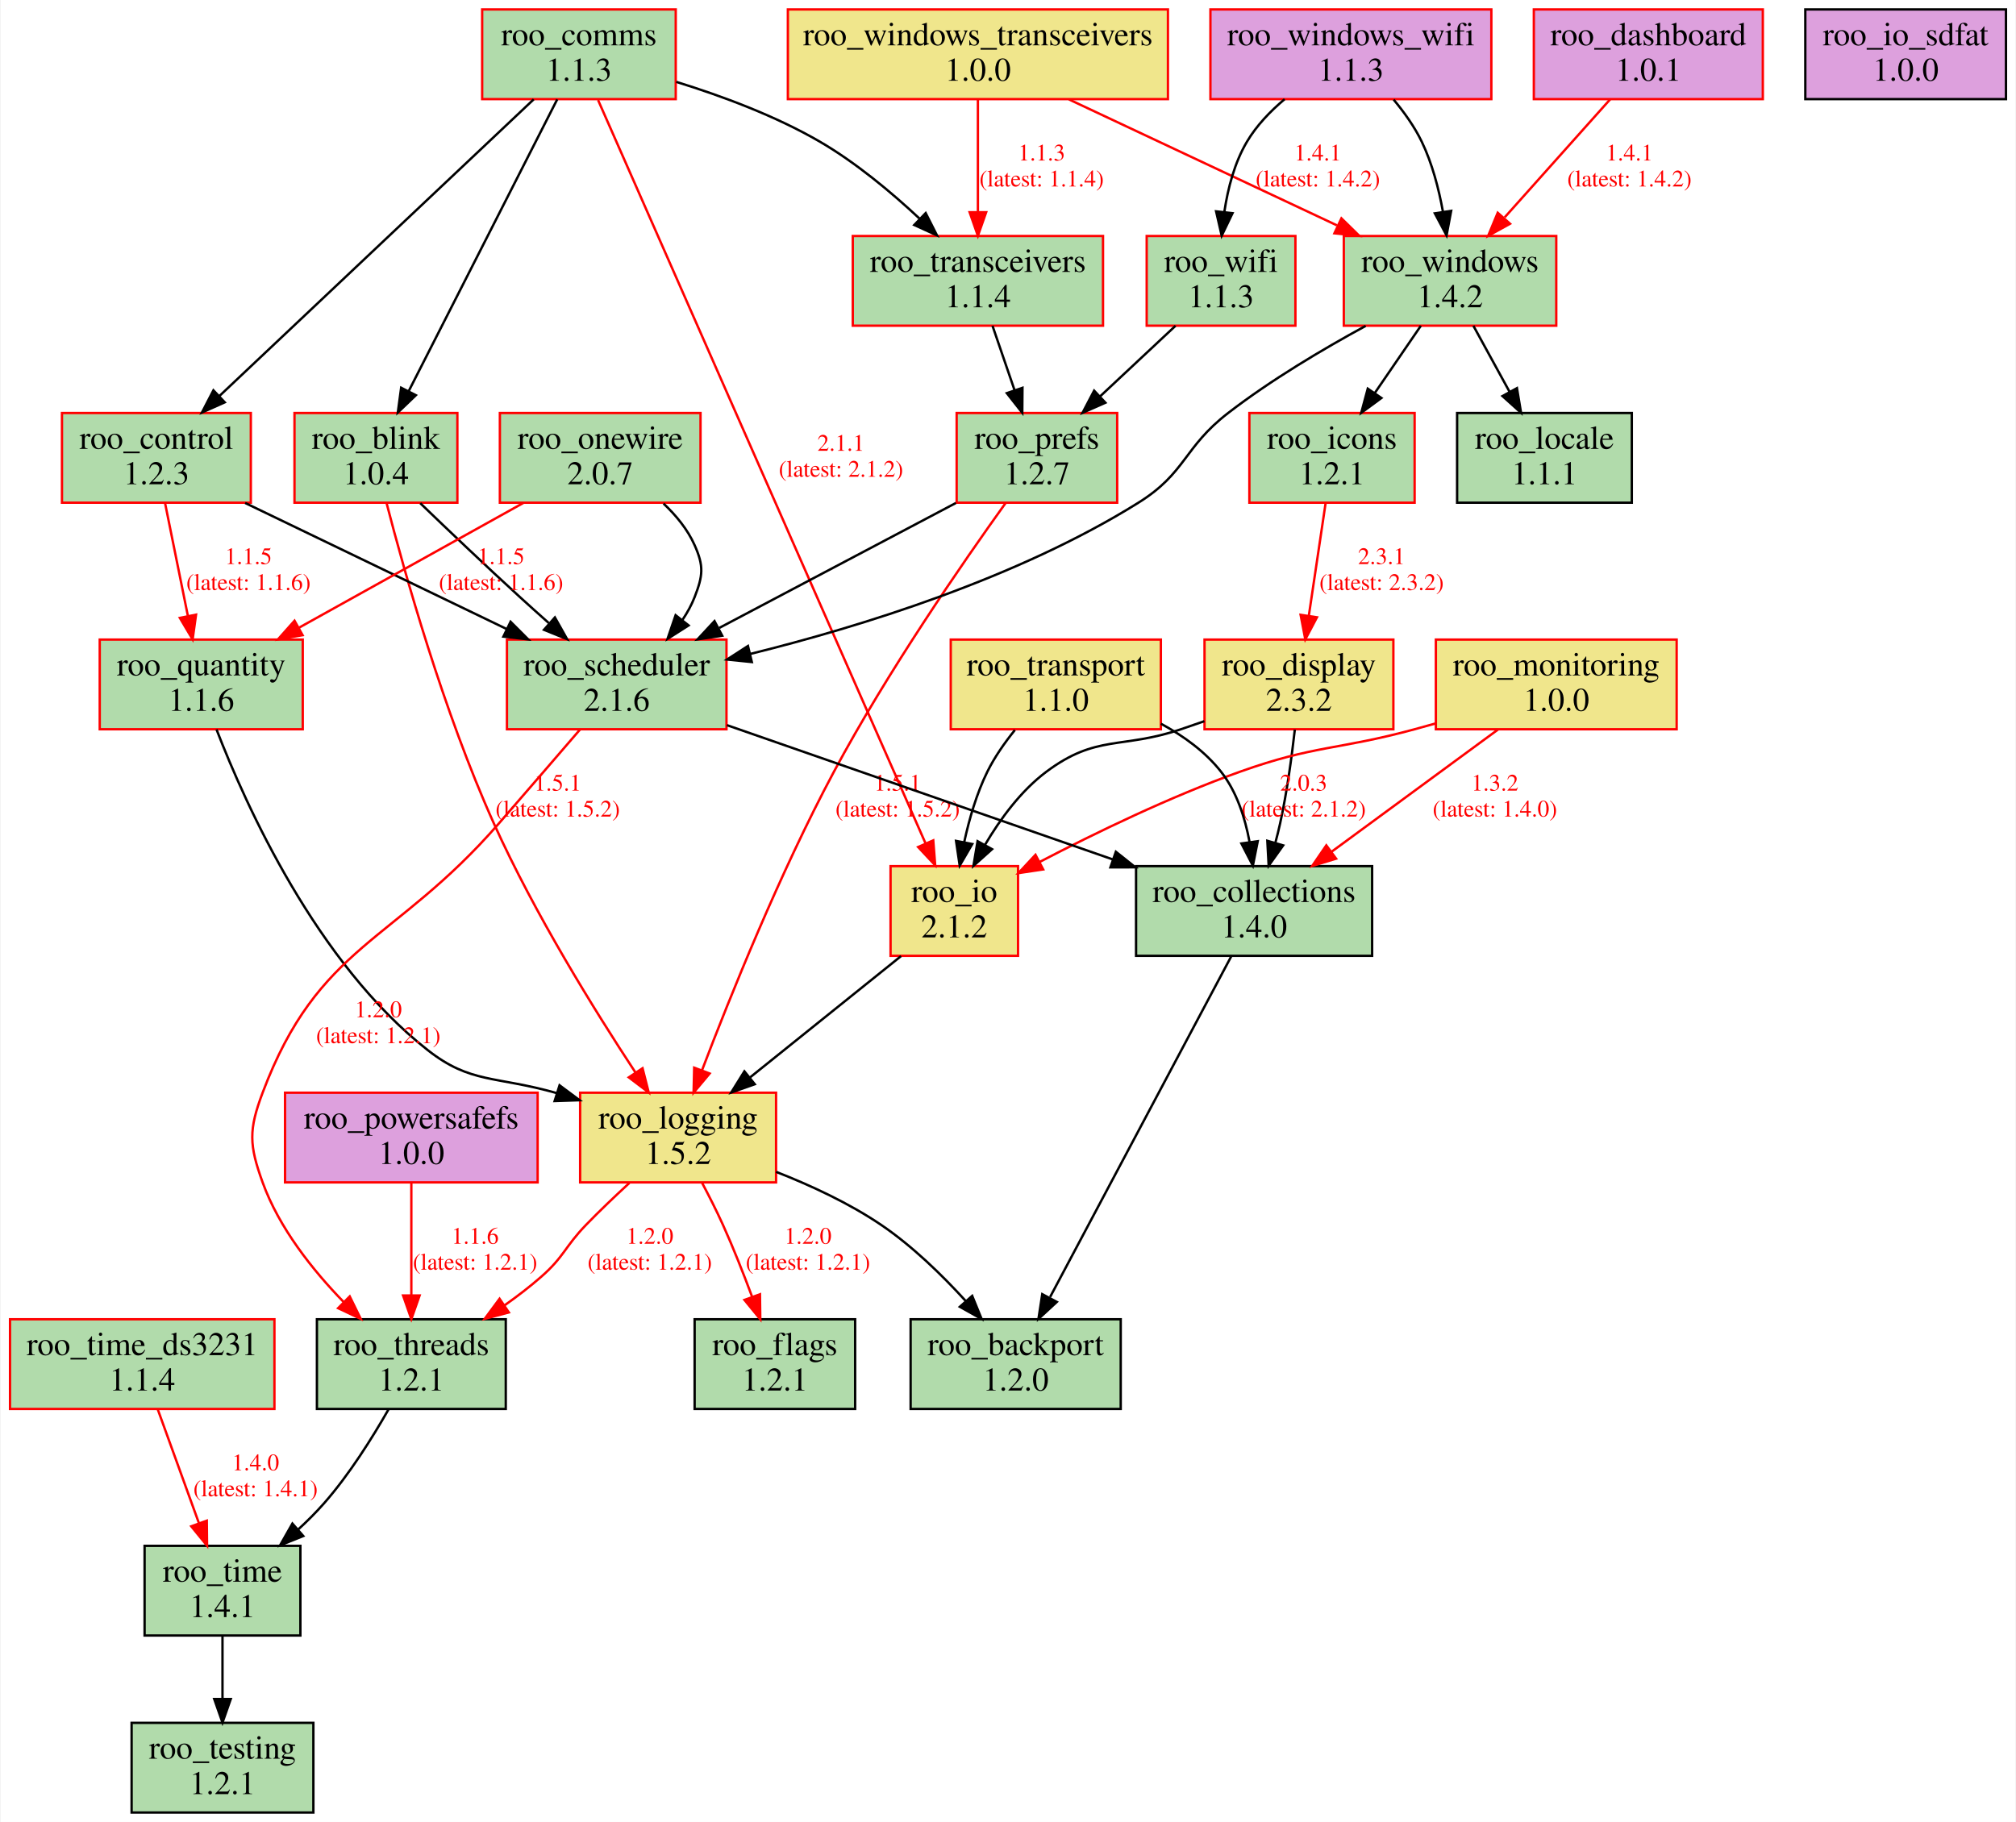
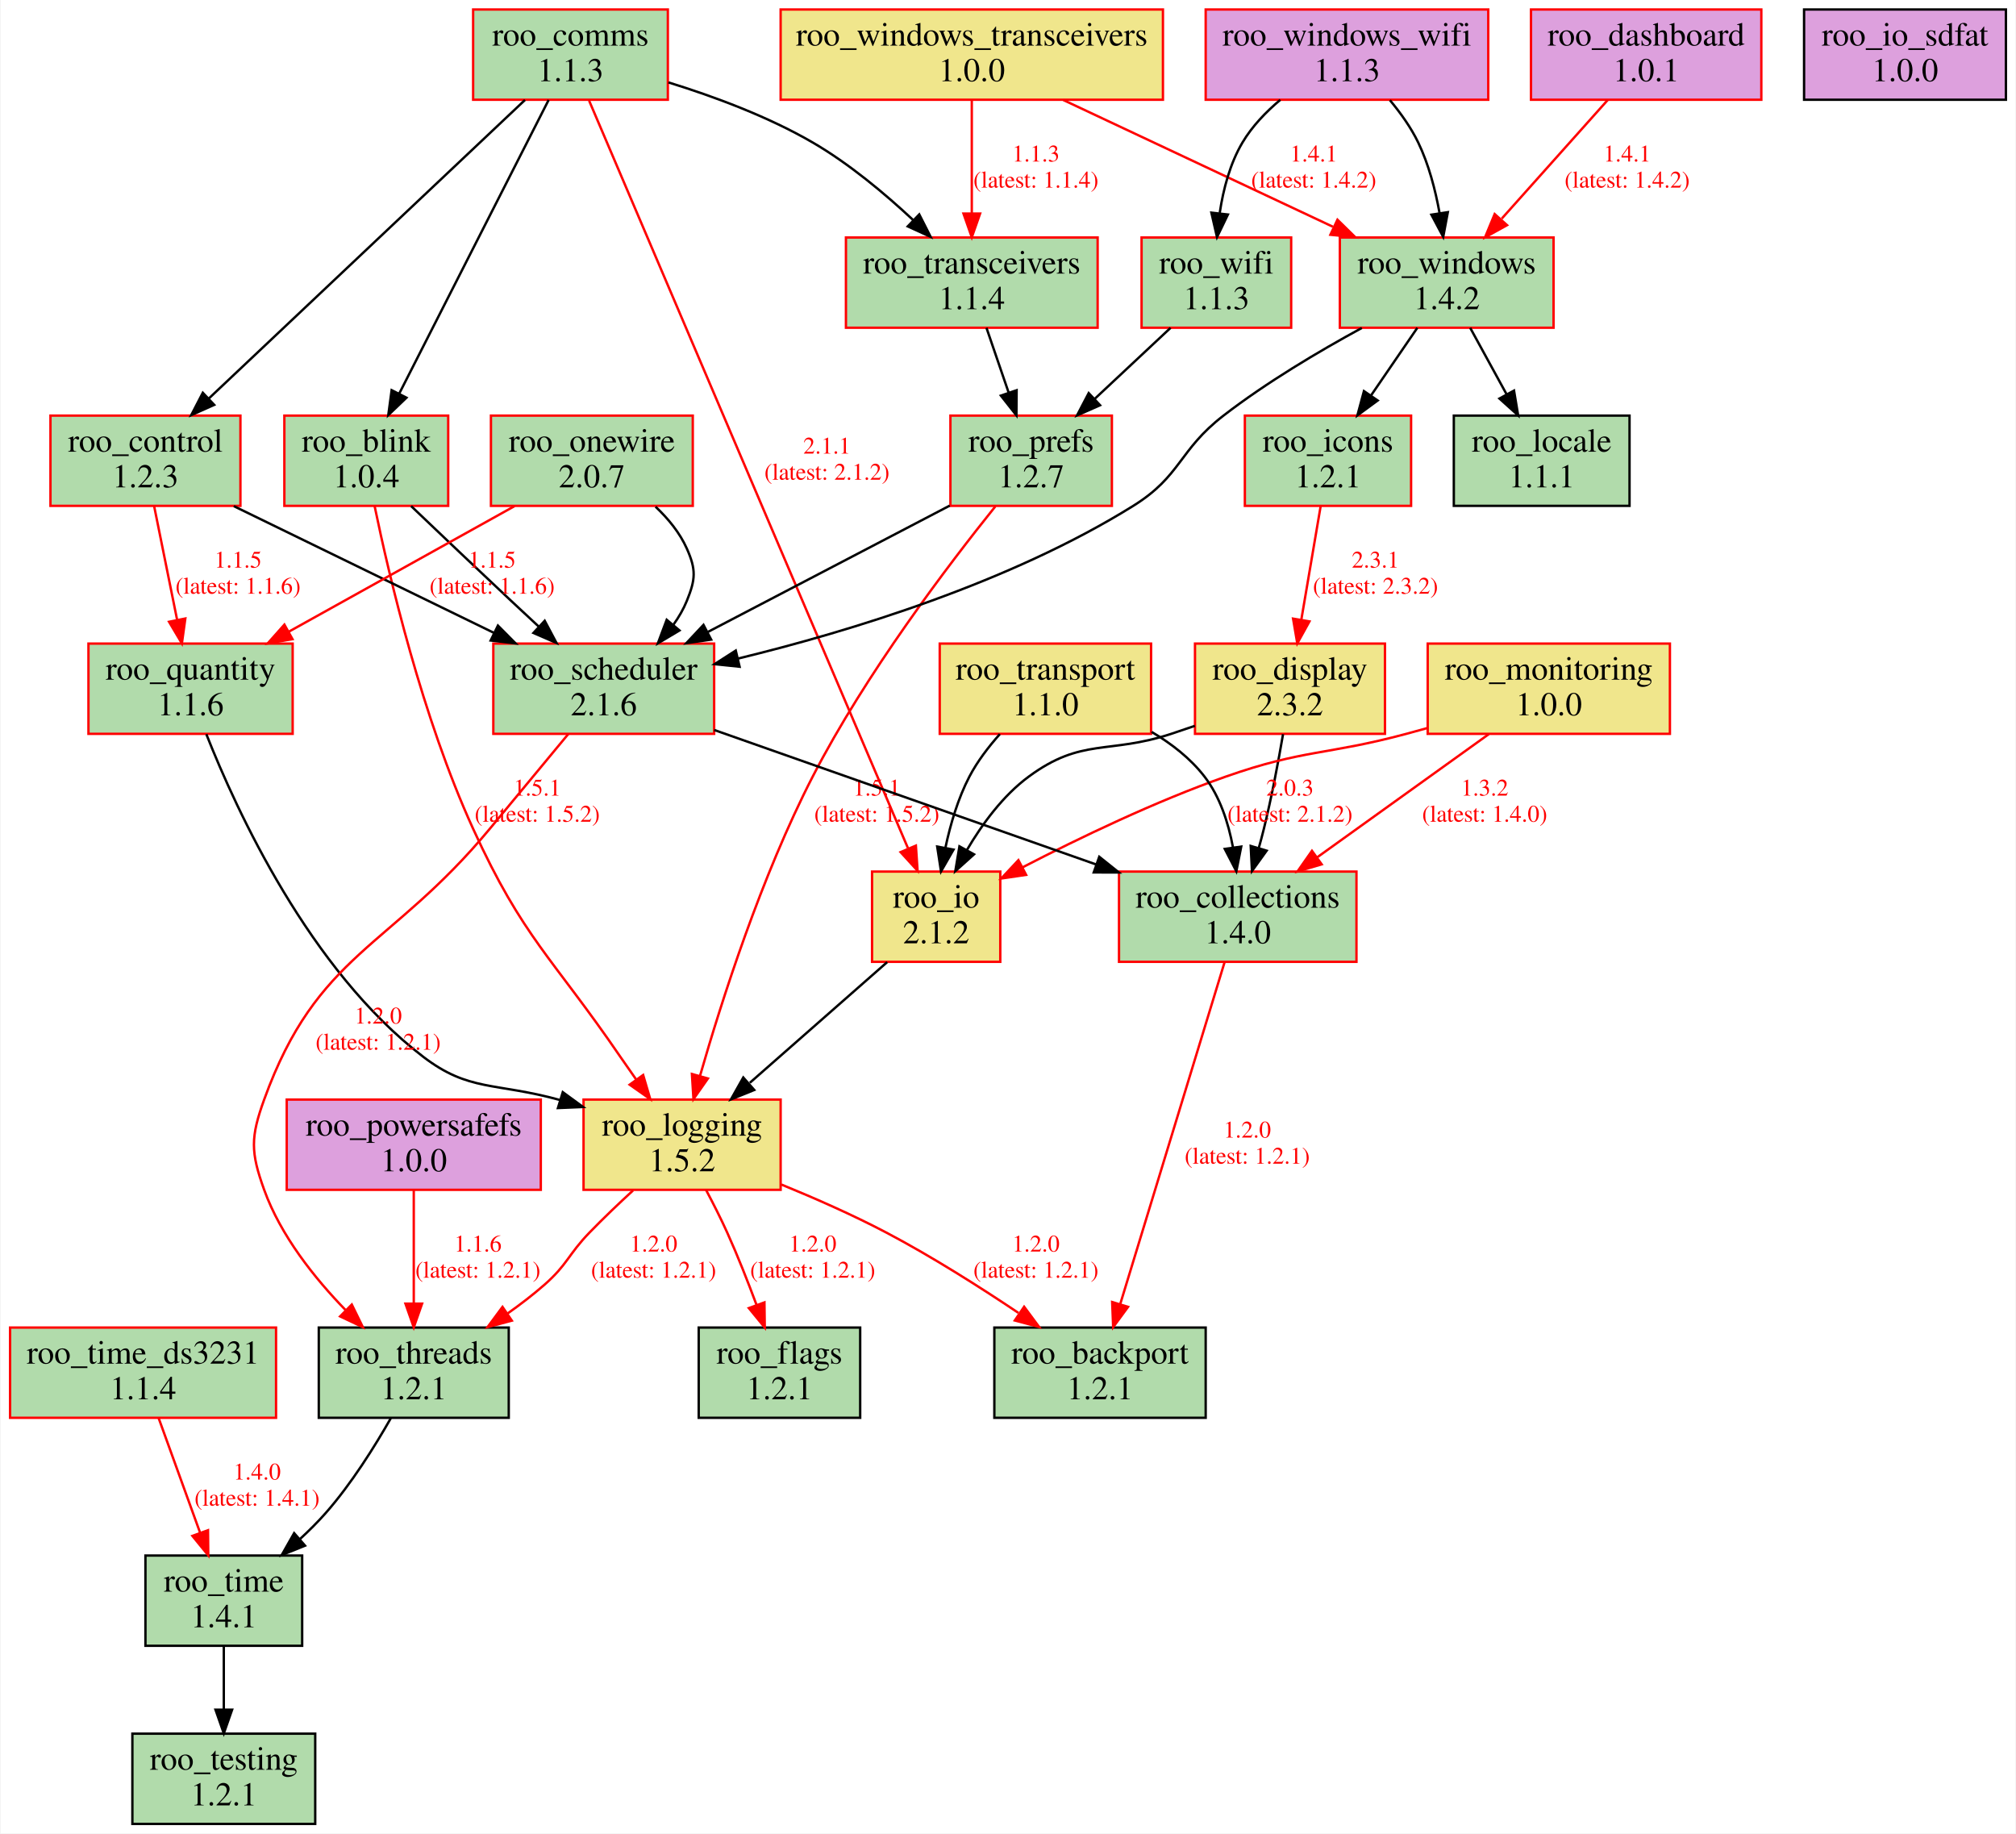
- <svg xmlns="http://www.w3.org/2000/svg" width="854pt" height="772pt" viewBox="0.00 0.00 853.50 772.00">
+ <svg xmlns="http://www.w3.org/2000/svg" width="849pt" height="772pt" viewBox="0.00 0.00 848.50 772.00">
  <g id="graph0" class="graph" transform="scale(1 1) rotate(0) translate(4 768)">
-     <polygon fill="white" stroke="transparent" points="-4,4 -4,-768 849.5,-768 849.5,4 -4,4" />
+     <polygon fill="white" stroke="transparent" points="-4,4 -4,-768 844.5,-768 844.5,4 -4,4" />
    <g id="node1" class="node">
-       <polygon fill="#b1dbab" stroke="black" points="470.5,-209 381.5,-209 381.5,-171 470.5,-171 470.5,-209" />
-       <text text-anchor="middle" x="426" y="-193.8" font-family="Times,serif" font-size="14.00">roo_backport</text>
-       <text text-anchor="middle" x="426" y="-178.8" font-family="Times,serif" font-size="14.00">1.2.0</text>
+       <polygon fill="#b1dbab" stroke="black" points="503.5,-209 414.5,-209 414.5,-171 503.5,-171 503.5,-209" />
+       <text text-anchor="middle" x="459" y="-193.8" font-family="Times,serif" font-size="14.00">roo_backport</text>
+       <text text-anchor="middle" x="459" y="-178.8" font-family="Times,serif" font-size="14.00">1.2.1</text>
    </g>
    <g id="node2" class="node">
-       <polygon fill="#b1dbab" stroke="red" points="189.5,-593 120.5,-593 120.5,-555 189.5,-555 189.5,-593" />
-       <text text-anchor="middle" x="155" y="-577.8" font-family="Times,serif" font-size="14.00">roo_blink</text>
-       <text text-anchor="middle" x="155" y="-562.8" font-family="Times,serif" font-size="14.00">1.0.4</text>
+       <polygon fill="#b1dbab" stroke="red" points="184.5,-593 115.5,-593 115.5,-555 184.5,-555 184.5,-593" />
+       <text text-anchor="middle" x="150" y="-577.8" font-family="Times,serif" font-size="14.00">roo_blink</text>
+       <text text-anchor="middle" x="150" y="-562.8" font-family="Times,serif" font-size="14.00">1.0.4</text>
    </g>
    <g id="node13" class="node">
      <polygon fill="khaki" stroke="red" points="324.5,-305 241.5,-305 241.5,-267 324.5,-267 324.5,-305" />
      <text text-anchor="middle" x="283" y="-289.8" font-family="Times,serif" font-size="14.00">roo_logging</text>
      <text text-anchor="middle" x="283" y="-274.8" font-family="Times,serif" font-size="14.00">1.5.2</text>
    </g>
    <g id="edge1" class="edge">
-       <path fill="none" stroke="red" d="M159.47,-554.97C167.03,-525.72 183.61,-466.4 205,-419 222.23,-380.8 247.77,-339.66 264.88,-313.65" />
-       <polygon fill="red" stroke="red" points="267.94,-315.37 270.55,-305.1 262.11,-311.5 267.94,-315.37" />
-       <text text-anchor="middle" x="232" y="-433" font-family="Times,serif" font-size="10.00" fill="red">1.5.1</text>
-       <text text-anchor="middle" x="232" y="-422" font-family="Times,serif" font-size="10.00" fill="red">(latest: 1.5.2)</text>
+       <path fill="none" stroke="red" d="M153.52,-554.85C159.61,-525.42 173.57,-465.86 195,-419 216.12,-372.81 228.34,-364.94 257,-323 259.13,-319.89 261.39,-316.65 263.66,-313.45" />
+       <polygon fill="red" stroke="red" points="266.6,-315.35 269.59,-305.18 260.92,-311.27 266.6,-315.35" />
+       <text text-anchor="middle" x="222" y="-433" font-family="Times,serif" font-size="10.00" fill="red">1.5.1</text>
+       <text text-anchor="middle" x="222" y="-422" font-family="Times,serif" font-size="10.00" fill="red">(latest: 1.5.2)</text>
    </g>
    <g id="node19" class="node">
-       <polygon fill="#b1dbab" stroke="red" points="303.5,-497 210.5,-497 210.5,-459 303.5,-459 303.5,-497" />
-       <text text-anchor="middle" x="257" y="-481.8" font-family="Times,serif" font-size="14.00">roo_scheduler</text>
-       <text text-anchor="middle" x="257" y="-466.8" font-family="Times,serif" font-size="14.00">2.1.6</text>
+       <polygon fill="#b1dbab" stroke="red" points="296.5,-497 203.5,-497 203.5,-459 296.5,-459 296.5,-497" />
+       <text text-anchor="middle" x="250" y="-481.8" font-family="Times,serif" font-size="14.00">roo_scheduler</text>
+       <text text-anchor="middle" x="250" y="-466.8" font-family="Times,serif" font-size="14.00">2.1.6</text>
    </g>
    <g id="edge2" class="edge">
-       <path fill="none" stroke="black" d="M173.78,-554.78C185.75,-543.25 201.65,-528.11 216,-515 219.92,-511.42 224.09,-507.68 228.21,-504.02" />
-       <polygon fill="black" stroke="black" points="230.81,-506.39 236,-497.16 226.18,-501.14 230.81,-506.39" />
+       <path fill="none" stroke="black" d="M168.89,-554.9C180.91,-543.42 196.82,-528.29 211,-515 214.77,-511.47 218.76,-507.76 222.69,-504.11" />
+       <polygon fill="black" stroke="black" points="225.14,-506.62 230.11,-497.26 220.39,-501.48 225.14,-506.62" />
    </g>
    <g id="node3" class="node">
-       <polygon fill="#b1dbab" stroke="black" points="577,-401 477,-401 477,-363 577,-363 577,-401" />
-       <text text-anchor="middle" x="527" y="-385.8" font-family="Times,serif" font-size="14.00">roo_collections</text>
-       <text text-anchor="middle" x="527" y="-370.8" font-family="Times,serif" font-size="14.00">1.4.0</text>
+       <polygon fill="#b1dbab" stroke="red" points="567,-401 467,-401 467,-363 567,-363 567,-401" />
+       <text text-anchor="middle" x="517" y="-385.8" font-family="Times,serif" font-size="14.00">roo_collections</text>
+       <text text-anchor="middle" x="517" y="-370.8" font-family="Times,serif" font-size="14.00">1.4.0</text>
    </g>
    <g id="edge3" class="edge">
-       <path fill="none" stroke="black" d="M517.32,-362.78C499.52,-329.3 461.52,-257.82 440.59,-218.44" />
-       <polygon fill="black" stroke="black" points="443.44,-216.35 435.65,-209.16 437.26,-219.64 443.44,-216.35" />
+       <path fill="none" stroke="red" d="M511.44,-362.78C501.26,-329.44 479.58,-258.43 467.53,-218.94" />
+       <polygon fill="red" stroke="red" points="470.81,-217.71 464.54,-209.16 464.12,-219.75 470.81,-217.71" />
+       <text text-anchor="middle" x="521" y="-289" font-family="Times,serif" font-size="10.00" fill="red">1.2.0</text>
+       <text text-anchor="middle" x="521" y="-278" font-family="Times,serif" font-size="10.00" fill="red">(latest: 1.2.1)</text>
    </g>
    <g id="node4" class="node">
-       <polygon fill="#b1dbab" stroke="red" points="282,-764 200,-764 200,-726 282,-726 282,-764" />
-       <text text-anchor="middle" x="241" y="-748.8" font-family="Times,serif" font-size="14.00">roo_comms</text>
-       <text text-anchor="middle" x="241" y="-733.8" font-family="Times,serif" font-size="14.00">1.1.3</text>
+       <polygon fill="#b1dbab" stroke="red" points="277,-764 195,-764 195,-726 277,-726 277,-764" />
+       <text text-anchor="middle" x="236" y="-748.8" font-family="Times,serif" font-size="14.00">roo_comms</text>
+       <text text-anchor="middle" x="236" y="-733.8" font-family="Times,serif" font-size="14.00">1.1.3</text>
    </g>
    <g id="edge4" class="edge">
-       <path fill="none" stroke="black" d="M231.8,-725.91C216.71,-696.26 186.61,-637.12 168.91,-602.33" />
-       <polygon fill="black" stroke="black" points="171.92,-600.54 164.27,-593.21 165.68,-603.71 171.92,-600.54" />
+       <path fill="none" stroke="black" d="M226.8,-725.91C211.71,-696.26 181.61,-637.12 163.91,-602.33" />
+       <polygon fill="black" stroke="black" points="166.92,-600.54 159.27,-593.21 160.68,-603.71 166.92,-600.54" />
    </g>
    <g id="node5" class="node">
-       <polygon fill="#b1dbab" stroke="red" points="102,-593 22,-593 22,-555 102,-555 102,-593" />
-       <text text-anchor="middle" x="62" y="-577.8" font-family="Times,serif" font-size="14.00">roo_control</text>
-       <text text-anchor="middle" x="62" y="-562.8" font-family="Times,serif" font-size="14.00">1.2.3</text>
+       <polygon fill="#b1dbab" stroke="red" points="97,-593 17,-593 17,-555 97,-555 97,-593" />
+       <text text-anchor="middle" x="57" y="-577.8" font-family="Times,serif" font-size="14.00">roo_control</text>
+       <text text-anchor="middle" x="57" y="-562.8" font-family="Times,serif" font-size="14.00">1.2.3</text>
    </g>
    <g id="edge5" class="edge">
-       <path fill="none" stroke="black" d="M221.84,-725.91C189.76,-695.63 125.11,-634.58 88.62,-600.14" />
-       <polygon fill="black" stroke="black" points="90.96,-597.53 81.29,-593.21 86.16,-602.62 90.96,-597.53" />
+       <path fill="none" stroke="black" d="M216.84,-725.91C184.76,-695.63 120.11,-634.58 83.62,-600.14" />
+       <polygon fill="black" stroke="black" points="85.96,-597.53 76.29,-593.21 81.16,-602.62 85.96,-597.53" />
    </g>
    <g id="node10" class="node">
-       <polygon fill="khaki" stroke="red" points="427,-401 373,-401 373,-363 427,-363 427,-401" />
-       <text text-anchor="middle" x="400" y="-385.8" font-family="Times,serif" font-size="14.00">roo_io</text>
-       <text text-anchor="middle" x="400" y="-370.8" font-family="Times,serif" font-size="14.00">2.1.2</text>
+       <polygon fill="khaki" stroke="red" points="417,-401 363,-401 363,-363 417,-363 417,-401" />
+       <text text-anchor="middle" x="390" y="-385.8" font-family="Times,serif" font-size="14.00">roo_io</text>
+       <text text-anchor="middle" x="390" y="-370.8" font-family="Times,serif" font-size="14.00">2.1.2</text>
    </g>
    <g id="edge6" class="edge">
-       <path fill="none" stroke="red" d="M249.1,-725.6C275.15,-666.46 356.85,-480.96 387.88,-410.51" />
-       <polygon fill="red" stroke="red" points="391.09,-411.92 391.91,-401.36 384.68,-409.1 391.09,-411.92" />
-       <text text-anchor="middle" x="352" y="-577" font-family="Times,serif" font-size="10.00" fill="red">2.1.1</text>
-       <text text-anchor="middle" x="352" y="-566" font-family="Times,serif" font-size="10.00" fill="red">(latest: 2.1.2)</text>
+       <path fill="none" stroke="red" d="M243.85,-725.6C269.03,-666.58 347.89,-481.72 378.08,-410.95" />
+       <polygon fill="red" stroke="red" points="381.46,-411.93 382.17,-401.36 375.02,-409.19 381.46,-411.93" />
+       <text text-anchor="middle" x="344" y="-577" font-family="Times,serif" font-size="10.00" fill="red">2.1.1</text>
+       <text text-anchor="middle" x="344" y="-566" font-family="Times,serif" font-size="10.00" fill="red">(latest: 2.1.2)</text>
    </g>
    <g id="node24" class="node">
-       <polygon fill="#b1dbab" stroke="red" points="463,-668 357,-668 357,-630 463,-630 463,-668" />
-       <text text-anchor="middle" x="410" y="-652.8" font-family="Times,serif" font-size="14.00">roo_transceivers</text>
-       <text text-anchor="middle" x="410" y="-637.8" font-family="Times,serif" font-size="14.00">1.1.4</text>
+       <polygon fill="#b1dbab" stroke="red" points="458,-668 352,-668 352,-630 458,-630 458,-668" />
+       <text text-anchor="middle" x="405" y="-652.8" font-family="Times,serif" font-size="14.00">roo_transceivers</text>
+       <text text-anchor="middle" x="405" y="-637.8" font-family="Times,serif" font-size="14.00">1.1.4</text>
    </g>
    <g id="edge7" class="edge">
-       <path fill="none" stroke="black" d="M282.25,-733.3C301.46,-727.36 324.17,-718.94 343,-708 358.28,-699.12 373.33,-686.54 385.29,-675.36" />
-       <polygon fill="black" stroke="black" points="387.88,-677.72 392.67,-668.27 383.03,-672.67 387.88,-677.72" />
+       <path fill="none" stroke="black" d="M277.25,-733.3C296.46,-727.36 319.17,-718.94 338,-708 353.28,-699.12 368.33,-686.54 380.29,-675.36" />
+       <polygon fill="black" stroke="black" points="382.88,-677.72 387.67,-668.27 378.03,-672.67 382.88,-677.72" />
    </g>
    <g id="node18" class="node">
-       <polygon fill="#b1dbab" stroke="red" points="124,-497 38,-497 38,-459 124,-459 124,-497" />
-       <text text-anchor="middle" x="81" y="-481.8" font-family="Times,serif" font-size="14.00">roo_quantity</text>
-       <text text-anchor="middle" x="81" y="-466.8" font-family="Times,serif" font-size="14.00">1.1.6</text>
+       <polygon fill="#b1dbab" stroke="red" points="119,-497 33,-497 33,-459 119,-459 119,-497" />
+       <text text-anchor="middle" x="76" y="-481.8" font-family="Times,serif" font-size="14.00">roo_quantity</text>
+       <text text-anchor="middle" x="76" y="-466.8" font-family="Times,serif" font-size="14.00">1.1.6</text>
    </g>
    <g id="edge8" class="edge">
-       <path fill="none" stroke="red" d="M65.66,-554.88C68.4,-541.35 72.18,-522.62 75.31,-507.15" />
-       <polygon fill="red" stroke="red" points="78.8,-507.56 77.35,-497.07 71.94,-506.18 78.8,-507.56" />
-       <text text-anchor="middle" x="101" y="-529" font-family="Times,serif" font-size="10.00" fill="red">1.1.5</text>
-       <text text-anchor="middle" x="101" y="-518" font-family="Times,serif" font-size="10.00" fill="red">(latest: 1.1.6)</text>
+       <path fill="none" stroke="red" d="M60.66,-554.88C63.4,-541.35 67.18,-522.62 70.31,-507.15" />
+       <polygon fill="red" stroke="red" points="73.8,-507.56 72.35,-497.07 66.94,-506.18 73.8,-507.56" />
+       <text text-anchor="middle" x="96" y="-529" font-family="Times,serif" font-size="10.00" fill="red">1.1.5</text>
+       <text text-anchor="middle" x="96" y="-518" font-family="Times,serif" font-size="10.00" fill="red">(latest: 1.1.6)</text>
    </g>
    <g id="edge9" class="edge">
-       <path fill="none" stroke="black" d="M99.6,-554.88C131.16,-539.66 176.4,-517.85 210.28,-501.52" />
-       <polygon fill="black" stroke="black" points="212.03,-504.56 219.52,-497.07 208.99,-498.26 212.03,-504.56" />
+       <path fill="none" stroke="black" d="M94.21,-554.88C125.45,-539.66 170.22,-517.85 203.76,-501.52" />
+       <polygon fill="black" stroke="black" points="205.44,-504.59 212.9,-497.07 202.38,-498.3 205.44,-504.59" />
    </g>
    <g id="node6" class="node">
-       <polygon fill="plum" stroke="red" points="742.5,-764 645.5,-764 645.5,-726 742.5,-726 742.5,-764" />
-       <text text-anchor="middle" x="694" y="-748.8" font-family="Times,serif" font-size="14.00">roo_dashboard</text>
-       <text text-anchor="middle" x="694" y="-733.8" font-family="Times,serif" font-size="14.00">1.0.1</text>
+       <polygon fill="plum" stroke="red" points="737.5,-764 640.5,-764 640.5,-726 737.5,-726 737.5,-764" />
+       <text text-anchor="middle" x="689" y="-748.8" font-family="Times,serif" font-size="14.00">roo_dashboard</text>
+       <text text-anchor="middle" x="689" y="-733.8" font-family="Times,serif" font-size="14.00">1.0.1</text>
    </g>
    <g id="node27" class="node">
-       <polygon fill="#b1dbab" stroke="red" points="655,-668 565,-668 565,-630 655,-630 655,-668" />
-       <text text-anchor="middle" x="610" y="-652.8" font-family="Times,serif" font-size="14.00">roo_windows</text>
-       <text text-anchor="middle" x="610" y="-637.8" font-family="Times,serif" font-size="14.00">1.4.2</text>
+       <polygon fill="#b1dbab" stroke="red" points="650,-668 560,-668 560,-630 650,-630 650,-668" />
+       <text text-anchor="middle" x="605" y="-652.8" font-family="Times,serif" font-size="14.00">roo_windows</text>
+       <text text-anchor="middle" x="605" y="-637.8" font-family="Times,serif" font-size="14.00">1.4.2</text>
    </g>
    <g id="edge10" class="edge">
-       <path fill="none" stroke="red" d="M677.8,-725.88C665.14,-711.7 647.36,-691.81 633.18,-675.94" />
-       <polygon fill="red" stroke="red" points="635.42,-673.19 626.15,-668.07 630.2,-677.86 635.42,-673.19" />
-       <text text-anchor="middle" x="686" y="-700" font-family="Times,serif" font-size="10.00" fill="red">1.4.1</text>
-       <text text-anchor="middle" x="686" y="-689" font-family="Times,serif" font-size="10.00" fill="red">(latest: 1.4.2)</text>
+       <path fill="none" stroke="red" d="M672.8,-725.88C660.14,-711.7 642.36,-691.81 628.18,-675.94" />
+       <polygon fill="red" stroke="red" points="630.42,-673.19 621.15,-668.07 625.2,-677.86 630.42,-673.19" />
+       <text text-anchor="middle" x="681" y="-700" font-family="Times,serif" font-size="10.00" fill="red">1.4.1</text>
+       <text text-anchor="middle" x="681" y="-689" font-family="Times,serif" font-size="10.00" fill="red">(latest: 1.4.2)</text>
    </g>
    <g id="node7" class="node">
-       <polygon fill="khaki" stroke="red" points="586,-497 506,-497 506,-459 586,-459 586,-497" />
-       <text text-anchor="middle" x="546" y="-481.8" font-family="Times,serif" font-size="14.00">roo_display</text>
-       <text text-anchor="middle" x="546" y="-466.8" font-family="Times,serif" font-size="14.00">2.3.2</text>
+       <polygon fill="khaki" stroke="red" points="579,-497 499,-497 499,-459 579,-459 579,-497" />
+       <text text-anchor="middle" x="539" y="-481.8" font-family="Times,serif" font-size="14.00">roo_display</text>
+       <text text-anchor="middle" x="539" y="-466.8" font-family="Times,serif" font-size="14.00">2.3.2</text>
    </g>
    <g id="edge11" class="edge">
-       <path fill="none" stroke="black" d="M544.25,-458.84C542.95,-447.34 540.91,-432.2 538,-419 537.41,-416.34 536.73,-413.59 535.99,-410.85" />
-       <polygon fill="black" stroke="black" points="539.32,-409.79 533.17,-401.16 532.6,-411.74 539.32,-409.79" />
+       <path fill="none" stroke="black" d="M536.08,-458.86C534.11,-447.37 531.27,-432.23 528,-419 527.35,-416.35 526.62,-413.62 525.85,-410.89" />
+       <polygon fill="black" stroke="black" points="529.18,-409.8 522.99,-401.21 522.46,-411.79 529.18,-409.8" />
    </g>
    <g id="edge12" class="edge">
-       <path fill="none" stroke="black" d="M505.93,-462.42C502.58,-461.24 499.23,-460.09 496,-459 470.83,-450.5 460.27,-456.92 439,-441 428.22,-432.94 419.46,-420.97 412.99,-410" />
-       <polygon fill="black" stroke="black" points="416,-408.19 408.11,-401.12 409.86,-411.57 416,-408.19" />
+       <path fill="none" stroke="black" d="M498.95,-462.37C495.59,-461.2 492.24,-460.07 489,-459 462.56,-450.28 451.41,-457.52 429,-441 418.16,-433.01 409.4,-421.06 402.94,-410.07" />
+       <polygon fill="black" stroke="black" points="405.94,-408.26 398.06,-401.18 399.8,-411.63 405.94,-408.26" />
    </g>
    <g id="node8" class="node">
      <polygon fill="#b1dbab" stroke="black" points="358,-209 290,-209 290,-171 358,-171 358,-209" />
      <text text-anchor="middle" x="324" y="-193.8" font-family="Times,serif" font-size="14.00">roo_flags</text>
      <text text-anchor="middle" x="324" y="-178.8" font-family="Times,serif" font-size="14.00">1.2.1</text>
    </g>
    <g id="node9" class="node">
-       <polygon fill="#b1dbab" stroke="red" points="595,-593 525,-593 525,-555 595,-555 595,-593" />
-       <text text-anchor="middle" x="560" y="-577.8" font-family="Times,serif" font-size="14.00">roo_icons</text>
-       <text text-anchor="middle" x="560" y="-562.8" font-family="Times,serif" font-size="14.00">1.2.1</text>
+       <polygon fill="#b1dbab" stroke="red" points="590,-593 520,-593 520,-555 590,-555 590,-593" />
+       <text text-anchor="middle" x="555" y="-577.8" font-family="Times,serif" font-size="14.00">roo_icons</text>
+       <text text-anchor="middle" x="555" y="-562.8" font-family="Times,serif" font-size="14.00">1.2.1</text>
    </g>
    <g id="edge13" class="edge">
-       <path fill="none" stroke="red" d="M557.3,-554.88C555.29,-541.35 552.5,-522.62 550.19,-507.15" />
-       <polygon fill="red" stroke="red" points="553.63,-506.44 548.69,-497.07 546.7,-507.48 553.63,-506.44" />
-       <text text-anchor="middle" x="581" y="-529" font-family="Times,serif" font-size="10.00" fill="red">2.3.1</text>
-       <text text-anchor="middle" x="581" y="-518" font-family="Times,serif" font-size="10.00" fill="red">(latest: 2.3.2)</text>
+       <path fill="none" stroke="red" d="M551.92,-554.88C549.61,-541.35 546.42,-522.62 543.79,-507.15" />
+       <polygon fill="red" stroke="red" points="547.2,-506.34 542.08,-497.07 540.3,-507.51 547.2,-506.34" />
+       <text text-anchor="middle" x="575" y="-529" font-family="Times,serif" font-size="10.00" fill="red">2.3.1</text>
+       <text text-anchor="middle" x="575" y="-518" font-family="Times,serif" font-size="10.00" fill="red">(latest: 2.3.2)</text>
    </g>
    <g id="edge14" class="edge">
-       <path fill="none" stroke="black" d="M377.44,-362.88C359.23,-348.25 333.44,-327.52 313.41,-311.43" />
-       <polygon fill="black" stroke="black" points="315.48,-308.6 305.49,-305.07 311.09,-314.06 315.48,-308.6" />
+       <path fill="none" stroke="black" d="M369.37,-362.88C352.94,-348.44 329.75,-328.07 311.54,-312.07" />
+       <polygon fill="black" stroke="black" points="313.39,-309.04 303.57,-305.07 308.77,-314.3 313.39,-309.04" />
    </g>
    <g id="node11" class="node">
-       <polygon fill="plum" stroke="black" points="845.5,-764 760.5,-764 760.5,-726 845.5,-726 845.5,-764" />
-       <text text-anchor="middle" x="803" y="-748.8" font-family="Times,serif" font-size="14.00">roo_io_sdfat</text>
-       <text text-anchor="middle" x="803" y="-733.8" font-family="Times,serif" font-size="14.00">1.0.0</text>
+       <polygon fill="plum" stroke="black" points="840.5,-764 755.5,-764 755.5,-726 840.5,-726 840.5,-764" />
+       <text text-anchor="middle" x="798" y="-748.8" font-family="Times,serif" font-size="14.00">roo_io_sdfat</text>
+       <text text-anchor="middle" x="798" y="-733.8" font-family="Times,serif" font-size="14.00">1.0.0</text>
    </g>
    <g id="node12" class="node">
-       <polygon fill="#b1dbab" stroke="black" points="687,-593 613,-593 613,-555 687,-555 687,-593" />
-       <text text-anchor="middle" x="650" y="-577.8" font-family="Times,serif" font-size="14.00">roo_locale</text>
-       <text text-anchor="middle" x="650" y="-562.8" font-family="Times,serif" font-size="14.00">1.1.1</text>
+       <polygon fill="#b1dbab" stroke="black" points="682,-593 608,-593 608,-555 682,-555 682,-593" />
+       <text text-anchor="middle" x="645" y="-577.8" font-family="Times,serif" font-size="14.00">roo_locale</text>
+       <text text-anchor="middle" x="645" y="-562.8" font-family="Times,serif" font-size="14.00">1.1.1</text>
    </g>
    <g id="edge15" class="edge">
-       <path fill="none" stroke="black" d="M324.52,-271.47C339.22,-265.7 355.46,-258.17 369,-249 382.17,-240.08 394.79,-227.78 404.79,-216.8" />
-       <polygon fill="black" stroke="black" points="407.58,-218.92 411.58,-209.11 402.34,-214.29 407.58,-218.92" />
+       <path fill="none" stroke="red" d="M324.8,-269.23C339.07,-263.39 354.96,-256.39 369,-249 388.01,-238.99 408.21,-226.2 424.64,-215.17" />
+       <polygon fill="red" stroke="red" points="427.04,-217.77 433.35,-209.26 423.11,-211.98 427.04,-217.77" />
+       <text text-anchor="middle" x="432" y="-241" font-family="Times,serif" font-size="10.00" fill="red">1.2.0</text>
+       <text text-anchor="middle" x="432" y="-230" font-family="Times,serif" font-size="10.00" fill="red">(latest: 1.2.1)</text>
    </g>
    <g id="edge16" class="edge">
      <path fill="none" stroke="red" d="M293.11,-266.9C296.12,-261.24 299.32,-254.93 302,-249 306.41,-239.24 310.71,-228.31 314.33,-218.59" />
      <polygon fill="red" stroke="red" points="317.68,-219.59 317.82,-209 311.11,-217.2 317.68,-219.59" />
      <text text-anchor="middle" x="338" y="-241" font-family="Times,serif" font-size="10.00" fill="red">1.2.0</text>
      <text text-anchor="middle" x="338" y="-230" font-family="Times,serif" font-size="10.00" fill="red">(latest: 1.2.1)</text>
    </g>
    <g id="node21" class="node">
      <polygon fill="#b1dbab" stroke="black" points="210,-209 130,-209 130,-171 210,-171 210,-209" />
      <text text-anchor="middle" x="170" y="-193.8" font-family="Times,serif" font-size="14.00">roo_threads</text>
      <text text-anchor="middle" x="170" y="-178.8" font-family="Times,serif" font-size="14.00">1.2.1</text>
    </g>
    <g id="edge17" class="edge">
      <path fill="none" stroke="red" d="M262.35,-266.74C256.3,-261.18 249.77,-254.96 244,-249 235.02,-239.71 234.72,-235.51 225,-227 220.21,-222.81 214.9,-218.73 209.51,-214.92" />
      <polygon fill="red" stroke="red" points="211.3,-211.91 201.07,-209.18 207.37,-217.7 211.3,-211.91" />
      <text text-anchor="middle" x="271" y="-241" font-family="Times,serif" font-size="10.00" fill="red">1.2.0</text>
      <text text-anchor="middle" x="271" y="-230" font-family="Times,serif" font-size="10.00" fill="red">(latest: 1.2.1)</text>
    </g>
    <g id="node14" class="node">
-       <polygon fill="khaki" stroke="red" points="706,-497 604,-497 604,-459 706,-459 706,-497" />
-       <text text-anchor="middle" x="655" y="-481.8" font-family="Times,serif" font-size="14.00">roo_monitoring</text>
-       <text text-anchor="middle" x="655" y="-466.8" font-family="Times,serif" font-size="14.00">1.0.0</text>
+       <polygon fill="khaki" stroke="red" points="699,-497 597,-497 597,-459 699,-459 699,-497" />
+       <text text-anchor="middle" x="648" y="-481.8" font-family="Times,serif" font-size="14.00">roo_monitoring</text>
+       <text text-anchor="middle" x="648" y="-466.8" font-family="Times,serif" font-size="14.00">1.0.0</text>
    </g>
    <g id="edge18" class="edge">
-       <path fill="none" stroke="red" d="M630.32,-458.88C610.22,-444.12 581.68,-423.15 559.68,-407" />
-       <polygon fill="red" stroke="red" points="561.74,-404.17 551.6,-401.07 557.59,-409.81 561.74,-404.17" />
-       <text text-anchor="middle" x="629" y="-433" font-family="Times,serif" font-size="10.00" fill="red">1.3.2</text>
-       <text text-anchor="middle" x="629" y="-422" font-family="Times,serif" font-size="10.00" fill="red">(latest: 1.4.0)</text>
+       <path fill="none" stroke="red" d="M622.74,-458.88C602.17,-444.12 572.96,-423.15 550.45,-407" />
+       <polygon fill="red" stroke="red" points="552.35,-404.05 542.18,-401.07 548.26,-409.74 552.35,-404.05" />
+       <text text-anchor="middle" x="621" y="-433" font-family="Times,serif" font-size="10.00" fill="red">1.3.2</text>
+       <text text-anchor="middle" x="621" y="-422" font-family="Times,serif" font-size="10.00" fill="red">(latest: 1.4.0)</text>
    </g>
    <g id="edge19" class="edge">
-       <path fill="none" stroke="red" d="M603.99,-461.5C600.95,-460.64 597.94,-459.8 595,-459 562.33,-450.13 552.88,-452.38 521,-441 491.56,-430.49 459.74,-415.07 436.12,-402.76" />
-       <polygon fill="red" stroke="red" points="437.65,-399.61 427.17,-398.05 434.39,-405.81 437.65,-399.61" />
-       <text text-anchor="middle" x="548" y="-433" font-family="Times,serif" font-size="10.00" fill="red">2.0.3</text>
-       <text text-anchor="middle" x="548" y="-422" font-family="Times,serif" font-size="10.00" fill="red">(latest: 2.1.2)</text>
+       <path fill="none" stroke="red" d="M597,-461.48C593.96,-460.62 590.94,-459.79 588,-459 554.47,-450.01 544.75,-452.52 512,-441 482.31,-430.56 450.23,-415.13 426.42,-402.81" />
+       <polygon fill="red" stroke="red" points="427.88,-399.62 417.39,-398.08 424.63,-405.82 427.88,-399.62" />
+       <text text-anchor="middle" x="539" y="-433" font-family="Times,serif" font-size="10.00" fill="red">2.0.3</text>
+       <text text-anchor="middle" x="539" y="-422" font-family="Times,serif" font-size="10.00" fill="red">(latest: 2.1.2)</text>
    </g>
    <g id="node15" class="node">
-       <polygon fill="#b1dbab" stroke="red" points="292.5,-593 207.5,-593 207.5,-555 292.5,-555 292.5,-593" />
-       <text text-anchor="middle" x="250" y="-577.8" font-family="Times,serif" font-size="14.00">roo_onewire</text>
-       <text text-anchor="middle" x="250" y="-562.8" font-family="Times,serif" font-size="14.00">2.0.7</text>
+       <polygon fill="#b1dbab" stroke="red" points="287.5,-593 202.5,-593 202.5,-555 287.5,-555 287.5,-593" />
+       <text text-anchor="middle" x="245" y="-577.8" font-family="Times,serif" font-size="14.00">roo_onewire</text>
+       <text text-anchor="middle" x="245" y="-562.8" font-family="Times,serif" font-size="14.00">2.0.7</text>
    </g>
    <g id="edge21" class="edge">
-       <path fill="none" stroke="red" d="M217.42,-554.88C190.29,-539.79 151.53,-518.23 122.24,-501.94" />
-       <polygon fill="red" stroke="red" points="123.93,-498.87 113.48,-497.07 120.52,-504.99 123.93,-498.87" />
-       <text text-anchor="middle" x="208" y="-529" font-family="Times,serif" font-size="10.00" fill="red">1.1.5</text>
-       <text text-anchor="middle" x="208" y="-518" font-family="Times,serif" font-size="10.00" fill="red">(latest: 1.1.6)</text>
+       <path fill="none" stroke="red" d="M212.42,-554.88C185.29,-539.79 146.53,-518.23 117.24,-501.94" />
+       <polygon fill="red" stroke="red" points="118.93,-498.87 108.48,-497.07 115.52,-504.99 118.93,-498.87" />
+       <text text-anchor="middle" x="203" y="-529" font-family="Times,serif" font-size="10.00" fill="red">1.1.5</text>
+       <text text-anchor="middle" x="203" y="-518" font-family="Times,serif" font-size="10.00" fill="red">(latest: 1.1.6)</text>
    </g>
    <g id="edge20" class="edge">
-       <path fill="none" stroke="black" d="M276.82,-554.64C282.16,-549.6 287.04,-543.66 290,-537 293.98,-528.07 293.54,-524.11 290,-515 288.7,-511.66 286.93,-508.44 284.88,-505.39" />
-       <polygon fill="black" stroke="black" points="287.45,-503 278.52,-497.31 281.95,-507.33 287.45,-503" />
+       <path fill="none" stroke="black" d="M271.82,-554.64C277.16,-549.6 282.04,-543.66 285,-537 288.98,-528.07 288.68,-524.06 285,-515 283.57,-511.48 281.62,-508.12 279.35,-504.96" />
+       <polygon fill="black" stroke="black" points="281.9,-502.54 272.8,-497.11 276.52,-507.03 281.9,-502.54" />
    </g>
    <g id="node16" class="node">
      <polygon fill="plum" stroke="red" points="223.5,-305 116.5,-305 116.5,-267 223.5,-267 223.5,-305" />
      <text text-anchor="middle" x="170" y="-289.8" font-family="Times,serif" font-size="14.00">roo_powersafefs</text>
      <text text-anchor="middle" x="170" y="-274.8" font-family="Times,serif" font-size="14.00">1.0.0</text>
    </g>
    <g id="edge22" class="edge">
      <path fill="none" stroke="red" d="M170,-266.88C170,-253.35 170,-234.62 170,-219.15" />
      <polygon fill="red" stroke="red" points="173.5,-219.07 170,-209.07 166.5,-219.07 173.5,-219.07" />
      <text text-anchor="middle" x="197" y="-241" font-family="Times,serif" font-size="10.00" fill="red">1.1.6</text>
      <text text-anchor="middle" x="197" y="-230" font-family="Times,serif" font-size="10.00" fill="red">(latest: 1.2.1)</text>
    </g>
    <g id="node17" class="node">
-       <polygon fill="#b1dbab" stroke="red" points="469,-593 401,-593 401,-555 469,-555 469,-593" />
-       <text text-anchor="middle" x="435" y="-577.8" font-family="Times,serif" font-size="14.00">roo_prefs</text>
-       <text text-anchor="middle" x="435" y="-562.8" font-family="Times,serif" font-size="14.00">1.2.7</text>
+       <polygon fill="#b1dbab" stroke="red" points="464,-593 396,-593 396,-555 464,-555 464,-593" />
+       <text text-anchor="middle" x="430" y="-577.8" font-family="Times,serif" font-size="14.00">roo_prefs</text>
+       <text text-anchor="middle" x="430" y="-562.8" font-family="Times,serif" font-size="14.00">1.2.7</text>
    </g>
    <g id="edge23" class="edge">
-       <path fill="none" stroke="red" d="M421.71,-554.82C403.84,-529.92 371.7,-483.45 349,-441 326.1,-398.18 305,-345.72 293.09,-314.4" />
-       <polygon fill="red" stroke="red" points="296.36,-313.14 289.56,-305.02 289.81,-315.61 296.36,-313.14" />
-       <text text-anchor="middle" x="376" y="-433" font-family="Times,serif" font-size="10.00" fill="red">1.5.1</text>
-       <text text-anchor="middle" x="376" y="-422" font-family="Times,serif" font-size="10.00" fill="red">(latest: 1.5.2)</text>
+       <path fill="none" stroke="red" d="M414.92,-554.77C395.16,-530.18 360.39,-484.45 338,-441 316.38,-399.06 299.65,-346.66 290.57,-315.06" />
+       <polygon fill="red" stroke="red" points="293.87,-313.87 287.79,-305.19 287.14,-315.77 293.87,-313.87" />
+       <text text-anchor="middle" x="365" y="-433" font-family="Times,serif" font-size="10.00" fill="red">1.5.1</text>
+       <text text-anchor="middle" x="365" y="-422" font-family="Times,serif" font-size="10.00" fill="red">(latest: 1.5.2)</text>
    </g>
    <g id="edge24" class="edge">
-       <path fill="none" stroke="black" d="M400.68,-554.88C372.12,-539.79 331.28,-518.23 300.44,-501.94" />
-       <polygon fill="black" stroke="black" points="301.69,-498.64 291.21,-497.07 298.42,-504.83 301.69,-498.64" />
+       <path fill="none" stroke="black" d="M395.72,-555.1C366.75,-539.97 325.09,-518.22 293.73,-501.84" />
+       <polygon fill="black" stroke="black" points="295.25,-498.68 284.77,-497.16 292.01,-504.89 295.25,-498.68" />
    </g>
    <g id="edge25" class="edge">
-       <path fill="none" stroke="black" d="M87.46,-458.93C99.83,-426.87 129.89,-359.93 177,-323 195.19,-308.74 205.43,-312.26 231.72,-304.8" />
-       <polygon fill="black" stroke="black" points="232.78,-308.14 241.28,-301.81 230.69,-301.46 232.78,-308.14" />
+       <path fill="none" stroke="black" d="M82.64,-458.86C95.35,-426.68 126.16,-359.56 174,-323 193.35,-308.21 204.14,-312.37 231.72,-304.78" />
+       <polygon fill="black" stroke="black" points="232.75,-308.13 241.3,-301.87 230.71,-301.43 232.75,-308.13" />
    </g>
    <g id="edge26" class="edge">
-       <path fill="none" stroke="black" d="M303.72,-460.73C349,-444.97 417.88,-420.99 467.15,-403.84" />
-       <polygon fill="black" stroke="black" points="468.44,-407.1 476.73,-400.5 466.13,-400.48 468.44,-407.1" />
+       <path fill="none" stroke="black" d="M296.51,-460.63C341.19,-444.9 408.9,-421.06 457.49,-403.95" />
+       <polygon fill="black" stroke="black" points="458.68,-407.24 466.95,-400.62 456.35,-400.64 458.68,-407.24" />
    </g>
    <g id="edge27" class="edge">
-       <path fill="none" stroke="red" d="M241.5,-458.94C231.65,-447.48 218.6,-432.34 207,-419 162.77,-368.14 130.74,-368.08 107,-305 101.05,-289.19 101.27,-282.89 107,-267 113.97,-247.68 128.21,-229.8 141.4,-216.24" />
+       <path fill="none" stroke="red" d="M235.1,-458.96C225.63,-447.51 213.11,-432.37 202,-419 159.86,-368.26 129.45,-367.01 107,-305 101.25,-289.12 101.27,-282.89 107,-267 113.97,-247.68 128.21,-229.8 141.4,-216.24" />
      <polygon fill="red" stroke="red" points="143.9,-218.69 148.56,-209.17 138.98,-213.7 143.9,-218.69" />
-       <text text-anchor="middle" x="156" y="-337" font-family="Times,serif" font-size="10.00" fill="red">1.2.0</text>
-       <text text-anchor="middle" x="156" y="-326" font-family="Times,serif" font-size="10.00" fill="red">(latest: 1.2.1)</text>
+       <text text-anchor="middle" x="155" y="-337" font-family="Times,serif" font-size="10.00" fill="red">1.2.0</text>
+       <text text-anchor="middle" x="155" y="-326" font-family="Times,serif" font-size="10.00" fill="red">(latest: 1.2.1)</text>
    </g>
    <g id="node20" class="node">
      <polygon fill="#b1dbab" stroke="black" points="128.5,-38 51.5,-38 51.5,0 128.5,0 128.5,-38" />
      <text text-anchor="middle" x="90" y="-22.8" font-family="Times,serif" font-size="14.00">roo_testing</text>
      <text text-anchor="middle" x="90" y="-7.8" font-family="Times,serif" font-size="14.00">1.2.1</text>
    </g>
    <g id="node22" class="node">
      <polygon fill="#b1dbab" stroke="black" points="123,-113 57,-113 57,-75 123,-75 123,-113" />
      <text text-anchor="middle" x="90" y="-97.8" font-family="Times,serif" font-size="14.00">roo_time</text>
      <text text-anchor="middle" x="90" y="-82.8" font-family="Times,serif" font-size="14.00">1.4.1</text>
    </g>
    <g id="edge28" class="edge">
      <path fill="none" stroke="black" d="M160.3,-170.76C153.49,-158.81 143.72,-143.2 133,-131 129.63,-127.17 125.84,-123.39 121.94,-119.82" />
      <polygon fill="black" stroke="black" points="124.22,-117.16 114.39,-113.22 119.62,-122.44 124.22,-117.16" />
    </g>
    <g id="edge29" class="edge">
      <path fill="none" stroke="black" d="M90,-74.96C90,-66.88 90,-57.18 90,-48.18" />
      <polygon fill="black" stroke="black" points="93.5,-48.09 90,-38.09 86.5,-48.09 93.5,-48.09" />
    </g>
    <g id="node23" class="node">
      <polygon fill="#b1dbab" stroke="red" points="112,-209 0,-209 0,-171 112,-171 112,-209" />
      <text text-anchor="middle" x="56" y="-193.8" font-family="Times,serif" font-size="14.00">roo_time_ds3231</text>
      <text text-anchor="middle" x="56" y="-178.8" font-family="Times,serif" font-size="14.00">1.1.4</text>
    </g>
    <g id="edge30" class="edge">
      <path fill="none" stroke="red" d="M62.56,-170.88C67.49,-157.22 74.35,-138.26 79.98,-122.71" />
      <polygon fill="red" stroke="red" points="83.35,-123.66 83.46,-113.07 76.77,-121.28 83.35,-123.66" />
      <text text-anchor="middle" x="104" y="-145" font-family="Times,serif" font-size="10.00" fill="red">1.4.0</text>
      <text text-anchor="middle" x="104" y="-134" font-family="Times,serif" font-size="10.00" fill="red">(latest: 1.4.1)</text>
    </g>
    <g id="edge31" class="edge">
-       <path fill="none" stroke="black" d="M416.18,-629.96C419,-621.71 422.41,-611.75 425.55,-602.6" />
-       <polygon fill="black" stroke="black" points="428.88,-603.68 428.8,-593.09 422.25,-601.42 428.88,-603.68" />
+       <path fill="none" stroke="black" d="M411.18,-629.96C414,-621.71 417.41,-611.75 420.55,-602.6" />
+       <polygon fill="black" stroke="black" points="423.88,-603.68 423.8,-593.09 417.25,-601.42 423.88,-603.68" />
    </g>
    <g id="node25" class="node">
-       <polygon fill="khaki" stroke="red" points="487.5,-497 398.5,-497 398.5,-459 487.5,-459 487.5,-497" />
-       <text text-anchor="middle" x="443" y="-481.8" font-family="Times,serif" font-size="14.00">roo_transport</text>
-       <text text-anchor="middle" x="443" y="-466.8" font-family="Times,serif" font-size="14.00">1.1.0</text>
+       <polygon fill="khaki" stroke="red" points="480.5,-497 391.5,-497 391.5,-459 480.5,-459 480.5,-497" />
+       <text text-anchor="middle" x="436" y="-481.8" font-family="Times,serif" font-size="14.00">roo_transport</text>
+       <text text-anchor="middle" x="436" y="-466.8" font-family="Times,serif" font-size="14.00">1.1.0</text>
    </g>
    <g id="edge32" class="edge">
-       <path fill="none" stroke="black" d="M487.55,-461.34C497.11,-456.16 506.33,-449.49 513,-441 519.61,-432.6 523.16,-421.55 525.05,-411.35" />
-       <polygon fill="black" stroke="black" points="528.55,-411.57 526.48,-401.18 521.62,-410.6 528.55,-411.57" />
+       <path fill="none" stroke="black" d="M480.73,-459.81C489.13,-454.84 497.11,-448.63 503,-441 509.53,-432.54 513.07,-421.48 514.97,-411.29" />
+       <polygon fill="black" stroke="black" points="518.47,-411.52 516.41,-401.13 511.54,-410.54 518.47,-411.52" />
    </g>
    <g id="edge33" class="edge">
-       <path fill="none" stroke="black" d="M425.65,-458.65C421.32,-453.29 417.05,-447.19 414,-441 409.46,-431.79 406.34,-421.01 404.22,-411.26" />
-       <polygon fill="black" stroke="black" points="407.61,-410.37 402.29,-401.21 400.74,-411.7 407.61,-410.37" />
+       <path fill="none" stroke="black" d="M416.82,-458.89C412.04,-453.53 407.33,-447.37 404,-441 399.21,-431.83 396.02,-420.99 393.92,-411.17" />
+       <polygon fill="black" stroke="black" points="397.31,-410.25 392.04,-401.06 390.43,-411.53 397.31,-410.25" />
    </g>
    <g id="node26" class="node">
-       <polygon fill="#b1dbab" stroke="red" points="544.5,-668 481.5,-668 481.5,-630 544.5,-630 544.5,-668" />
-       <text text-anchor="middle" x="513" y="-652.8" font-family="Times,serif" font-size="14.00">roo_wifi</text>
-       <text text-anchor="middle" x="513" y="-637.8" font-family="Times,serif" font-size="14.00">1.1.3</text>
+       <polygon fill="#b1dbab" stroke="red" points="539.5,-668 476.5,-668 476.5,-630 539.5,-630 539.5,-668" />
+       <text text-anchor="middle" x="508" y="-652.8" font-family="Times,serif" font-size="14.00">roo_wifi</text>
+       <text text-anchor="middle" x="508" y="-637.8" font-family="Times,serif" font-size="14.00">1.1.3</text>
    </g>
    <g id="edge34" class="edge">
-       <path fill="none" stroke="black" d="M493.72,-629.96C484.06,-620.92 472.22,-609.83 461.7,-599.99" />
-       <polygon fill="black" stroke="black" points="464.02,-597.37 454.33,-593.09 459.24,-602.48 464.02,-597.37" />
+       <path fill="none" stroke="black" d="M488.72,-629.96C479.06,-620.92 467.22,-609.83 456.7,-599.99" />
+       <polygon fill="black" stroke="black" points="459.02,-597.37 449.33,-593.09 454.24,-602.48 459.02,-597.37" />
    </g>
    <g id="edge36" class="edge">
-       <path fill="none" stroke="black" d="M597.64,-629.96C591.75,-621.36 584.59,-610.9 578.1,-601.43" />
-       <polygon fill="black" stroke="black" points="580.93,-599.36 572.39,-593.09 575.15,-603.32 580.93,-599.36" />
+       <path fill="none" stroke="black" d="M592.64,-629.96C586.75,-621.36 579.59,-610.9 573.1,-601.43" />
+       <polygon fill="black" stroke="black" points="575.93,-599.36 567.39,-593.09 570.15,-603.32 575.93,-599.36" />
    </g>
    <g id="edge35" class="edge">
-       <path fill="none" stroke="black" d="M619.89,-629.96C624.5,-621.53 630.09,-611.33 635.2,-602.01" />
-       <polygon fill="black" stroke="black" points="638.35,-603.54 640.09,-593.09 632.21,-600.18 638.35,-603.54" />
+       <path fill="none" stroke="black" d="M614.89,-629.96C619.5,-621.53 625.09,-611.33 630.2,-602.01" />
+       <polygon fill="black" stroke="black" points="633.35,-603.54 635.09,-593.09 627.21,-600.18 633.35,-603.54" />
    </g>
    <g id="edge37" class="edge">
-       <path fill="none" stroke="black" d="M574.26,-629.91C556.1,-620.03 534.11,-606.98 516,-593 497.09,-578.41 498.26,-567.65 478,-555 426.7,-522.96 360.22,-502.47 313.62,-490.93" />
-       <polygon fill="black" stroke="black" points="314.24,-487.48 303.7,-488.54 312.6,-494.29 314.24,-487.48" />
+       <path fill="none" stroke="black" d="M569.26,-629.91C551.1,-620.03 529.11,-606.98 511,-593 492.09,-578.41 493.28,-567.62 473,-555 421.08,-522.67 353.73,-502.18 306.69,-490.73" />
+       <polygon fill="black" stroke="black" points="307.22,-487.26 296.68,-488.35 305.6,-494.07 307.22,-487.26" />
    </g>
    <g id="node28" class="node">
-       <polygon fill="khaki" stroke="red" points="490.5,-764 329.5,-764 329.5,-726 490.5,-726 490.5,-764" />
-       <text text-anchor="middle" x="410" y="-748.8" font-family="Times,serif" font-size="14.00">roo_windows_transceivers</text>
-       <text text-anchor="middle" x="410" y="-733.8" font-family="Times,serif" font-size="14.00">1.0.0</text>
+       <polygon fill="khaki" stroke="red" points="485.5,-764 324.5,-764 324.5,-726 485.5,-726 485.5,-764" />
+       <text text-anchor="middle" x="405" y="-748.8" font-family="Times,serif" font-size="14.00">roo_windows_transceivers</text>
+       <text text-anchor="middle" x="405" y="-733.8" font-family="Times,serif" font-size="14.00">1.0.0</text>
    </g>
    <g id="edge38" class="edge">
-       <path fill="none" stroke="red" d="M410,-725.88C410,-712.35 410,-693.62 410,-678.15" />
-       <polygon fill="red" stroke="red" points="413.5,-678.07 410,-668.07 406.5,-678.07 413.5,-678.07" />
-       <text text-anchor="middle" x="437" y="-700" font-family="Times,serif" font-size="10.00" fill="red">1.1.3</text>
-       <text text-anchor="middle" x="437" y="-689" font-family="Times,serif" font-size="10.00" fill="red">(latest: 1.1.4)</text>
+       <path fill="none" stroke="red" d="M405,-725.88C405,-712.35 405,-693.62 405,-678.15" />
+       <polygon fill="red" stroke="red" points="408.5,-678.07 405,-668.07 401.5,-678.07 408.5,-678.07" />
+       <text text-anchor="middle" x="432" y="-700" font-family="Times,serif" font-size="10.00" fill="red">1.1.3</text>
+       <text text-anchor="middle" x="432" y="-689" font-family="Times,serif" font-size="10.00" fill="red">(latest: 1.1.4)</text>
    </g>
    <g id="edge39" class="edge">
-       <path fill="none" stroke="red" d="M448.56,-725.88C480.93,-710.66 527.33,-688.85 562.08,-672.52" />
-       <polygon fill="red" stroke="red" points="563.99,-675.49 571.56,-668.07 561.02,-669.15 563.99,-675.49" />
-       <text text-anchor="middle" x="554" y="-700" font-family="Times,serif" font-size="10.00" fill="red">1.4.1</text>
-       <text text-anchor="middle" x="554" y="-689" font-family="Times,serif" font-size="10.00" fill="red">(latest: 1.4.2)</text>
+       <path fill="none" stroke="red" d="M443.56,-725.88C475.93,-710.66 522.33,-688.85 557.08,-672.52" />
+       <polygon fill="red" stroke="red" points="558.99,-675.49 566.56,-668.07 556.02,-669.15 558.99,-675.49" />
+       <text text-anchor="middle" x="549" y="-700" font-family="Times,serif" font-size="10.00" fill="red">1.4.1</text>
+       <text text-anchor="middle" x="549" y="-689" font-family="Times,serif" font-size="10.00" fill="red">(latest: 1.4.2)</text>
    </g>
    <g id="node29" class="node">
-       <polygon fill="plum" stroke="red" points="627.5,-764 508.5,-764 508.5,-726 627.5,-726 627.5,-764" />
-       <text text-anchor="middle" x="568" y="-748.8" font-family="Times,serif" font-size="14.00">roo_windows_wifi</text>
-       <text text-anchor="middle" x="568" y="-733.8" font-family="Times,serif" font-size="14.00">1.1.3</text>
+       <polygon fill="plum" stroke="red" points="622.5,-764 503.5,-764 503.5,-726 622.5,-726 622.5,-764" />
+       <text text-anchor="middle" x="563" y="-748.8" font-family="Times,serif" font-size="14.00">roo_windows_wifi</text>
+       <text text-anchor="middle" x="563" y="-733.8" font-family="Times,serif" font-size="14.00">1.1.3</text>
    </g>
    <g id="edge40" class="edge">
-       <path fill="none" stroke="black" d="M539.93,-725.97C533.84,-720.85 528.03,-714.79 524,-708 518.73,-699.14 515.91,-688.28 514.42,-678.37" />
-       <polygon fill="black" stroke="black" points="517.86,-677.67 513.27,-668.12 510.9,-678.45 517.86,-677.67" />
+       <path fill="none" stroke="black" d="M534.93,-725.97C528.84,-720.85 523.03,-714.79 519,-708 513.73,-699.14 510.91,-688.28 509.42,-678.37" />
+       <polygon fill="black" stroke="black" points="512.86,-677.67 508.27,-668.12 505.9,-678.45 512.86,-677.67" />
    </g>
    <g id="edge41" class="edge">
-       <path fill="none" stroke="black" d="M586.1,-725.8C590.58,-720.43 594.96,-714.3 598,-708 602.43,-698.82 605.23,-688.05 606.99,-678.3" />
-       <polygon fill="black" stroke="black" points="610.48,-678.66 608.53,-668.24 603.56,-677.6 610.48,-678.66" />
+       <path fill="none" stroke="black" d="M581.1,-725.8C585.58,-720.43 589.96,-714.3 593,-708 597.43,-698.82 600.23,-688.05 601.99,-678.3" />
+       <polygon fill="black" stroke="black" points="605.48,-678.66 603.53,-668.24 598.56,-677.6 605.48,-678.66" />
    </g>
  </g>
</svg>
